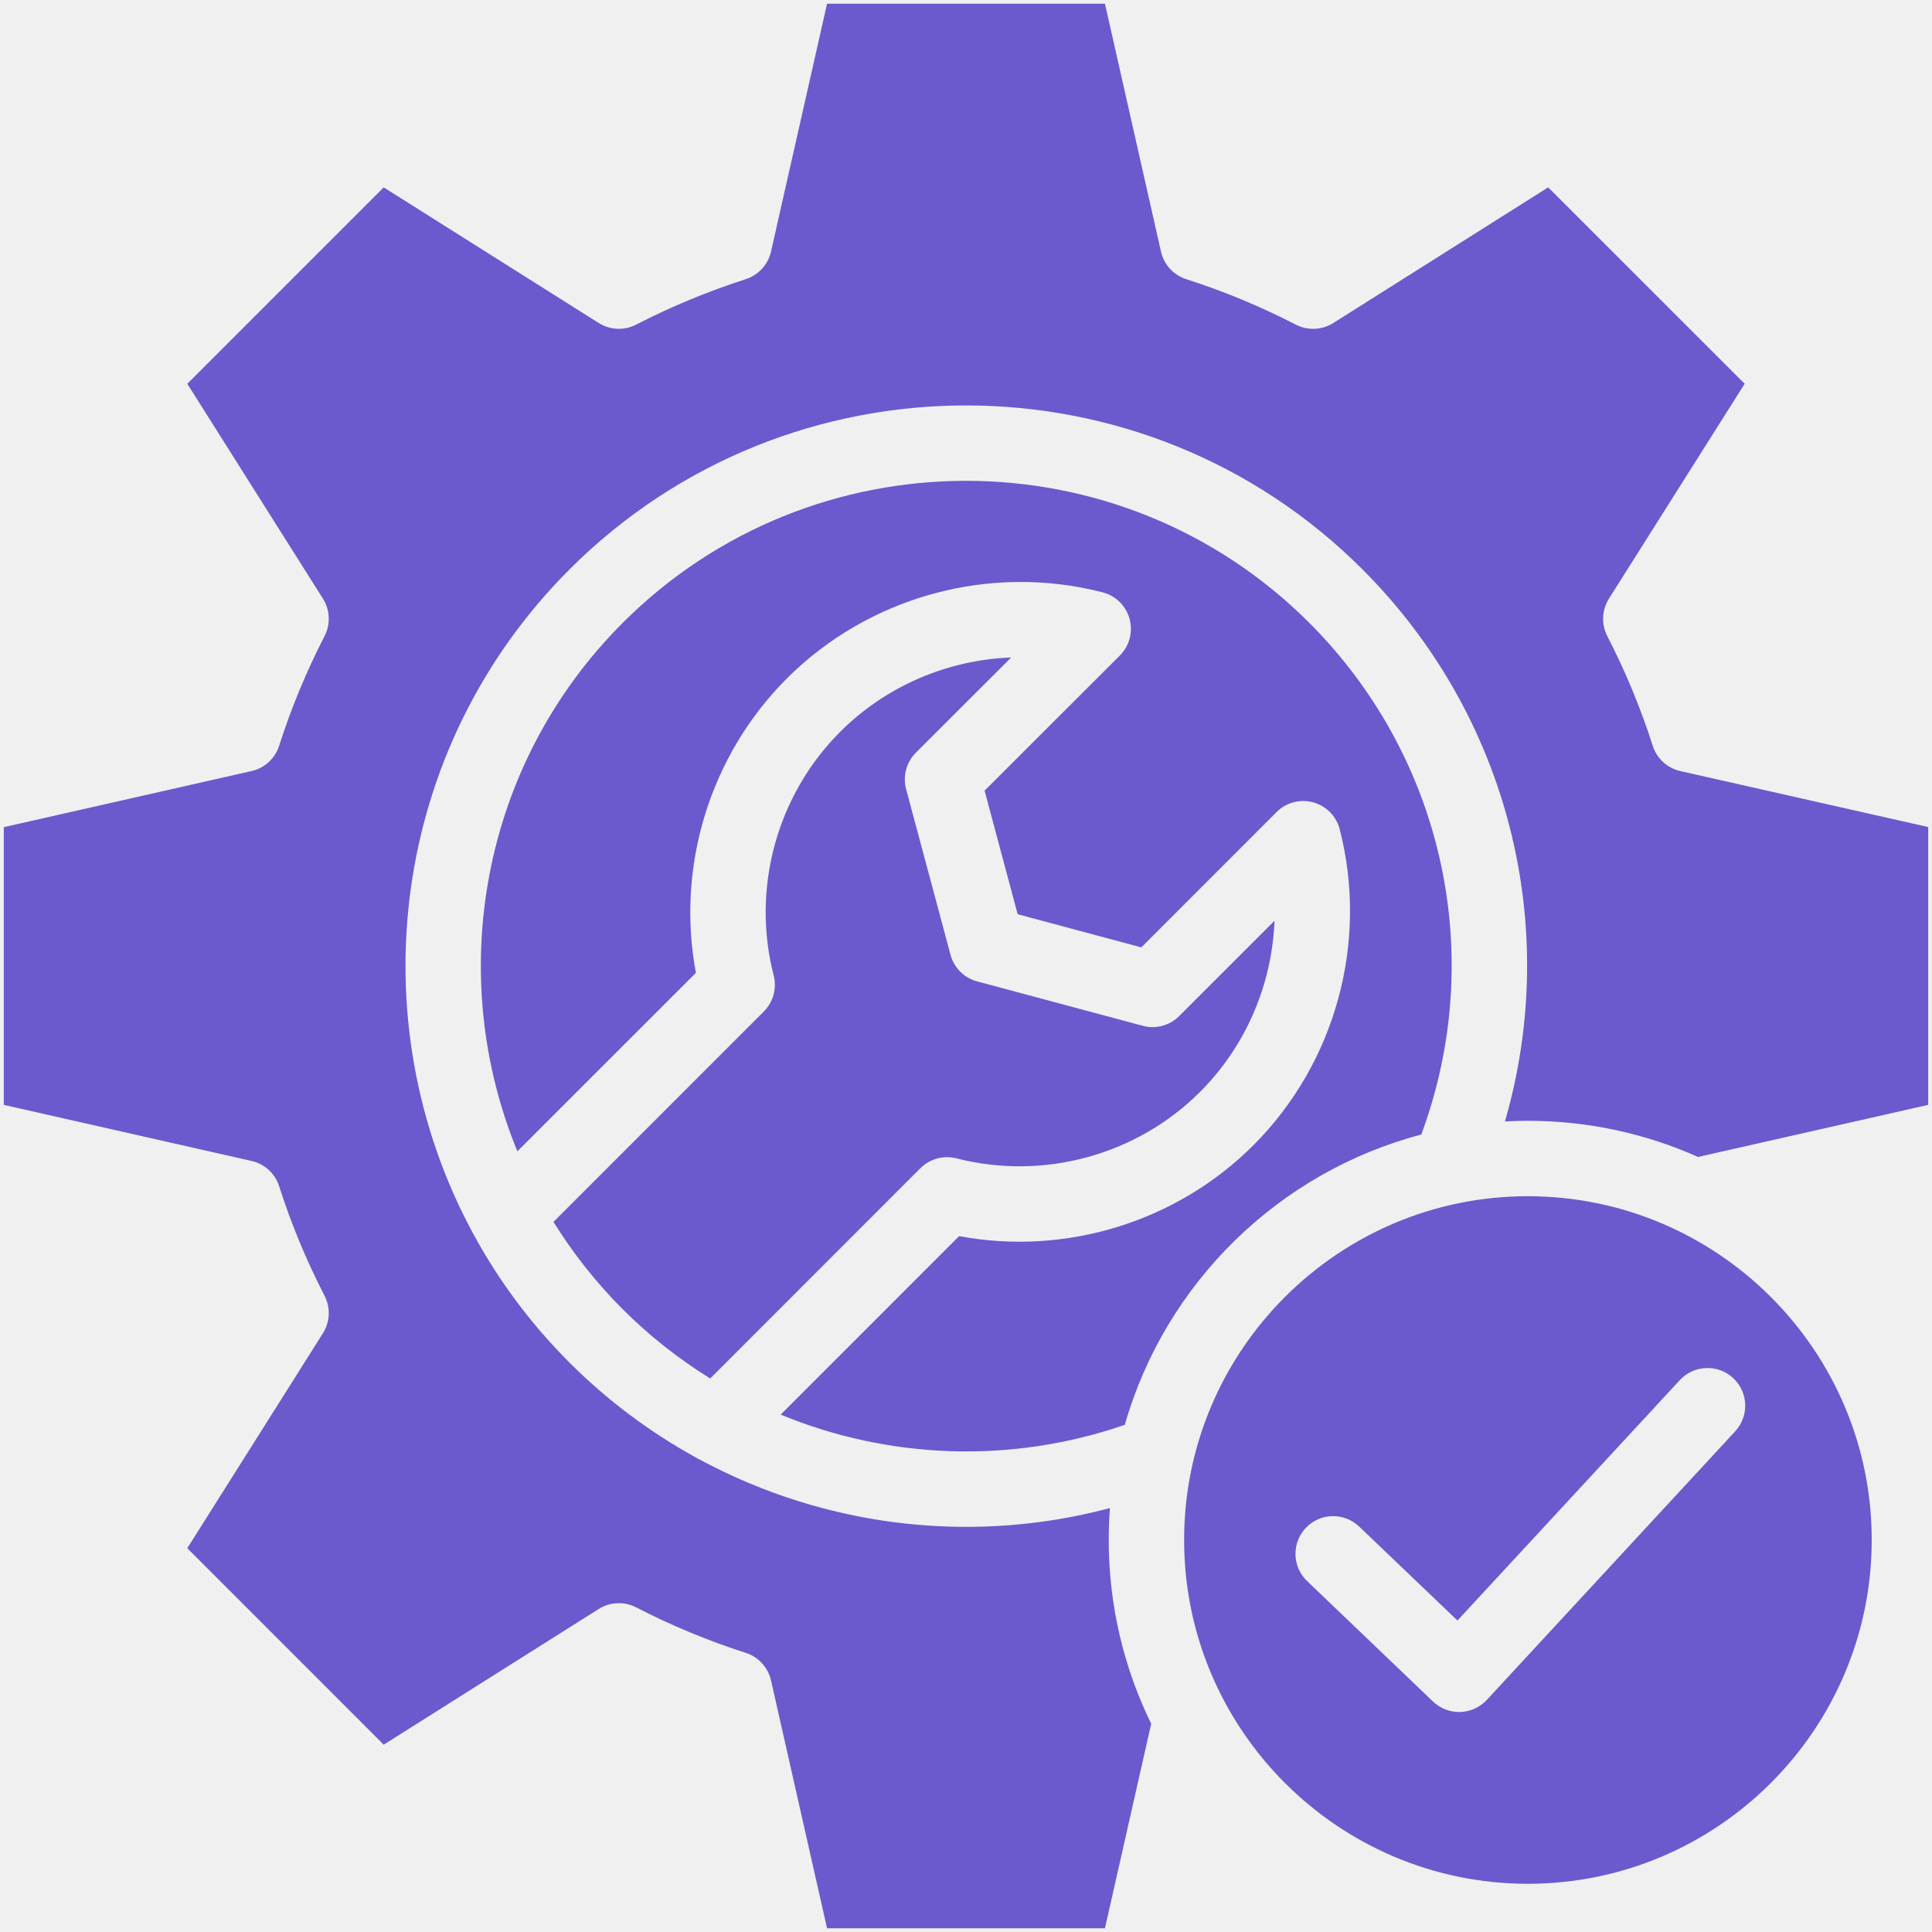
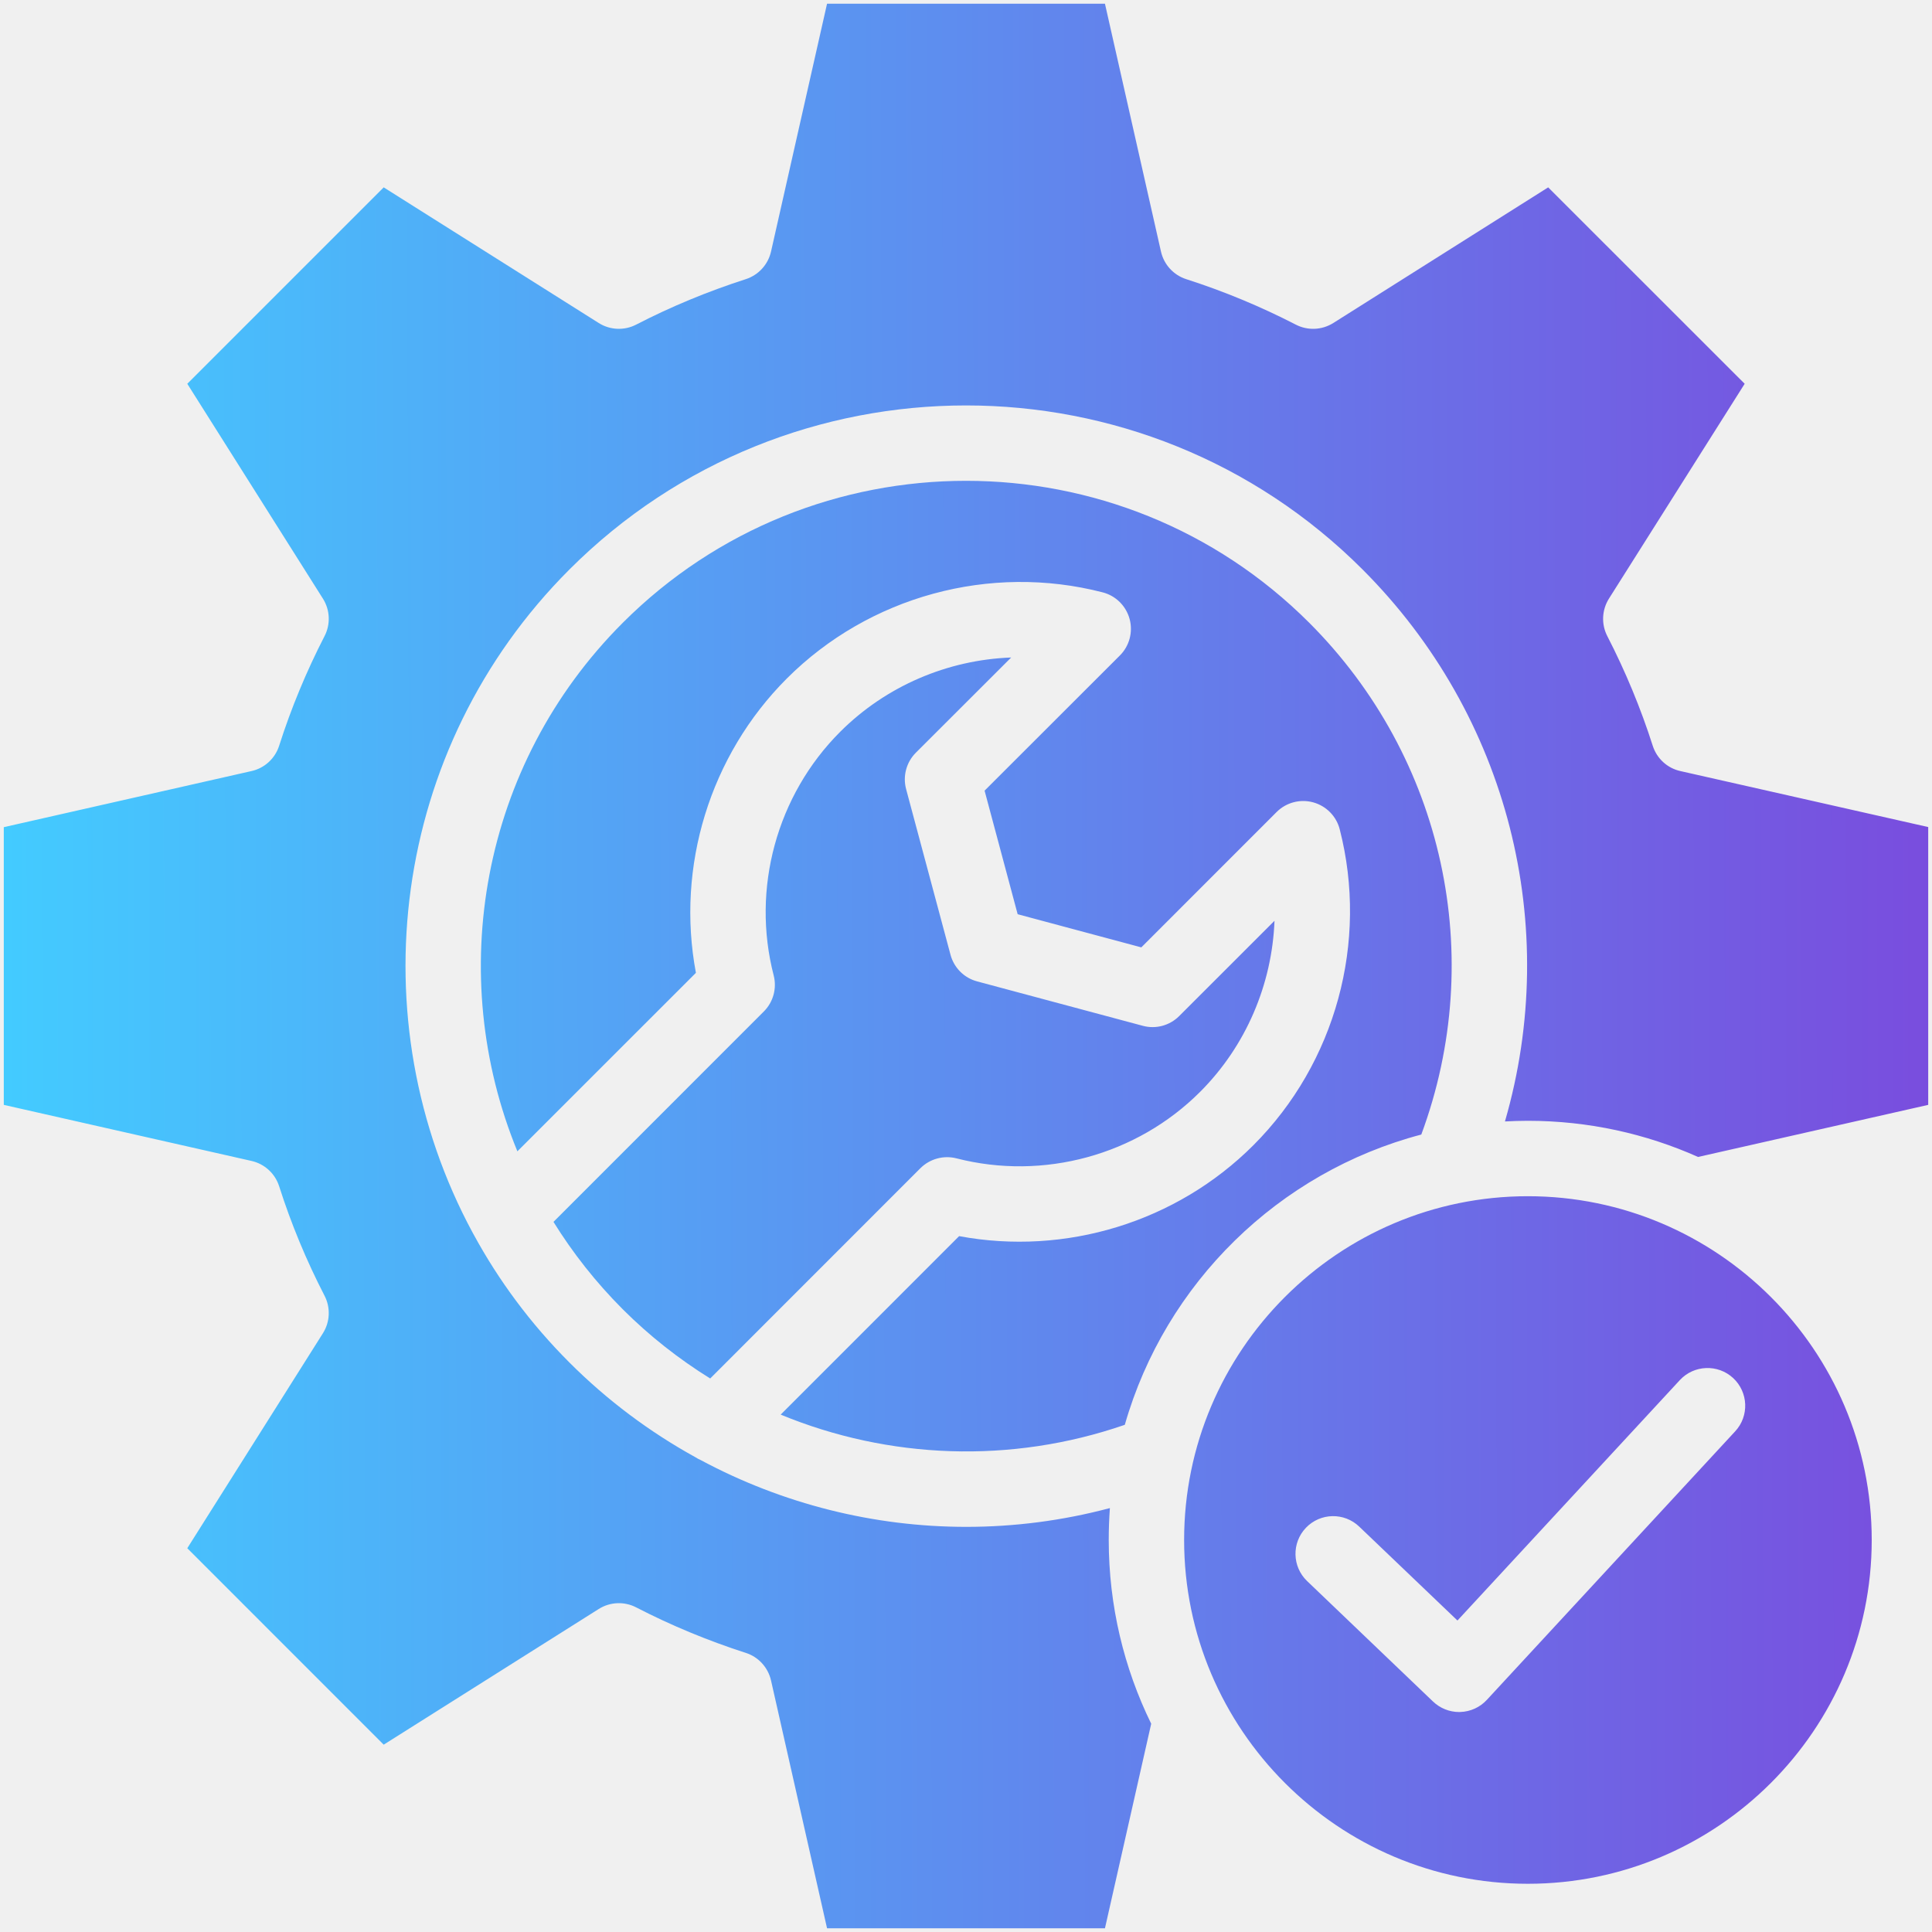
<svg xmlns="http://www.w3.org/2000/svg" width="50" height="50" viewBox="0 0 50 50" fill="none">
  <g clip-path="url(#clip0_21610_586)">
-     <path d="M20.204 36.61L24.822 31.991C27.574 32.505 30.448 31.629 32.438 29.638C34.565 27.511 35.421 24.379 34.672 21.463C34.586 21.124 34.323 20.858 33.986 20.765C33.648 20.672 33.285 20.768 33.038 21.016L29.537 24.518L26.337 23.66L25.481 20.462L28.982 16.964C29.23 16.717 29.325 16.356 29.234 16.018C29.141 15.68 28.876 15.417 28.537 15.33C25.623 14.577 22.492 15.432 20.364 17.559C18.37 19.553 17.494 22.427 18.01 25.177L13.39 29.796C11.517 25.244 12.426 19.808 16.118 16.117C21.016 11.219 28.985 11.219 33.883 16.117C37.375 19.61 38.488 24.761 36.783 29.362C33.089 30.334 30.157 33.211 29.11 36.874C26.163 37.892 22.996 37.763 20.204 36.61ZM48.44 39.854C48.44 44.761 44.447 48.752 39.54 48.752C34.636 48.752 30.645 44.761 30.645 39.854C30.645 34.948 34.636 30.958 39.54 30.958C44.447 30.958 48.44 34.948 48.44 39.854ZM44.853 35.663C44.457 35.298 43.84 35.322 43.474 35.717L37.719 41.939L35.177 39.509C34.788 39.136 34.17 39.149 33.797 39.539C33.425 39.929 33.439 40.546 33.829 40.919L37.087 44.036C37.27 44.21 37.511 44.307 37.761 44.307C37.772 44.307 37.781 44.306 37.792 44.306C38.053 44.298 38.301 44.186 38.479 43.993L44.907 37.042C45.273 36.647 45.248 36.029 44.853 35.663ZM43.487 19.955C43.15 19.88 42.879 19.631 42.773 19.301C42.463 18.331 42.067 17.375 41.596 16.461C41.438 16.153 41.455 15.786 41.639 15.493L45.152 9.932L40.067 4.849L34.505 8.36C34.212 8.544 33.844 8.56 33.537 8.402C32.625 7.932 31.67 7.536 30.7 7.225C30.37 7.119 30.123 6.848 30.046 6.511L28.596 0.096H21.404L19.954 6.511C19.877 6.848 19.629 7.119 19.3 7.225C18.322 7.54 17.368 7.934 16.464 8.401C16.157 8.56 15.788 8.544 15.496 8.36L9.93 4.849L4.847 9.932L8.358 15.494C8.542 15.786 8.558 16.154 8.4 16.461C7.929 17.376 7.533 18.331 7.224 19.301C7.118 19.631 6.846 19.88 6.509 19.955L0.098 21.407V28.594L6.509 30.045C6.846 30.121 7.118 30.369 7.224 30.699C7.534 31.671 7.93 32.625 8.4 33.535C8.558 33.842 8.542 34.21 8.358 34.503L4.847 40.068L9.93 45.152L15.496 41.64C15.788 41.456 16.157 41.44 16.464 41.599C17.368 42.066 18.322 42.461 19.3 42.776C19.629 42.881 19.877 43.153 19.954 43.49L21.404 49.904H28.596L29.793 44.61C29.09 43.173 28.694 41.559 28.694 39.854C28.694 39.576 28.704 39.301 28.724 39.029C27.499 39.355 26.25 39.515 25.007 39.515C22.619 39.515 20.258 38.924 18.143 37.791C18.091 37.769 18.041 37.741 17.992 37.71C16.816 37.061 15.719 36.244 14.738 35.263C13.732 34.258 12.905 33.139 12.258 31.948C12.247 31.931 12.238 31.914 12.229 31.896C9.264 26.398 10.1 19.375 14.738 14.737C20.397 9.078 29.604 9.078 35.262 14.737C39.042 18.517 40.409 23.977 38.948 29.023C39.144 29.013 39.341 29.006 39.54 29.006C41.107 29.006 42.599 29.341 43.946 29.942L49.902 28.594V21.404L43.487 19.955ZM14.324 31.622C14.823 32.426 15.42 33.186 16.117 33.884C16.809 34.575 17.57 35.173 18.38 35.675L23.82 30.233C24.065 29.99 24.42 29.893 24.753 29.978C27.003 30.556 29.419 29.897 31.059 28.257C32.247 27.069 32.921 25.474 32.984 23.83L30.518 26.295C30.271 26.542 29.912 26.639 29.576 26.548L25.29 25.399C24.952 25.31 24.689 25.046 24.599 24.709L23.45 20.422C23.36 20.086 23.456 19.726 23.703 19.479L26.169 17.016C24.526 17.077 22.932 17.751 21.743 18.94C20.102 20.581 19.442 22.997 20.023 25.244C20.109 25.578 20.012 25.933 19.768 26.177L14.324 31.622Z" fill="#6A5ACD" />
+     <path d="M20.204 36.61L24.822 31.991C27.574 32.505 30.448 31.629 32.438 29.638C34.565 27.511 35.421 24.379 34.672 21.463C34.586 21.124 34.323 20.858 33.986 20.765C33.648 20.672 33.285 20.768 33.038 21.016L29.537 24.518L26.337 23.66L25.481 20.462L28.982 16.964C29.23 16.717 29.325 16.356 29.234 16.018C29.141 15.68 28.876 15.417 28.537 15.33C25.623 14.577 22.492 15.432 20.364 17.559C18.37 19.553 17.494 22.427 18.01 25.177L13.39 29.796C11.517 25.244 12.426 19.808 16.118 16.117C21.016 11.219 28.985 11.219 33.883 16.117C37.375 19.61 38.488 24.761 36.783 29.362C33.089 30.334 30.157 33.211 29.11 36.874C26.163 37.892 22.996 37.763 20.204 36.61ZM48.44 39.854C48.44 44.761 44.447 48.752 39.54 48.752C34.636 48.752 30.645 44.761 30.645 39.854C30.645 34.948 34.636 30.958 39.54 30.958C44.447 30.958 48.44 34.948 48.44 39.854ZM44.853 35.663C44.457 35.298 43.84 35.322 43.474 35.717L37.719 41.939L35.177 39.509C34.788 39.136 34.17 39.149 33.797 39.539C33.425 39.929 33.439 40.546 33.829 40.919L37.087 44.036C37.27 44.21 37.511 44.307 37.761 44.307C37.772 44.307 37.781 44.306 37.792 44.306C38.053 44.298 38.301 44.186 38.479 43.993L44.907 37.042C45.273 36.647 45.248 36.029 44.853 35.663ZM43.487 19.955C43.15 19.88 42.879 19.631 42.773 19.301C42.463 18.331 42.067 17.375 41.596 16.461C41.438 16.153 41.455 15.786 41.639 15.493L45.152 9.932L40.067 4.849L34.505 8.36C34.212 8.544 33.844 8.56 33.537 8.402C32.625 7.932 31.67 7.536 30.7 7.225C30.37 7.119 30.123 6.848 30.046 6.511L28.596 0.096H21.404L19.954 6.511C19.877 6.848 19.629 7.119 19.3 7.225C18.322 7.54 17.368 7.934 16.464 8.401C16.157 8.56 15.788 8.544 15.496 8.36L9.93 4.849L4.847 9.932L8.358 15.494C8.542 15.786 8.558 16.154 8.4 16.461C7.929 17.376 7.533 18.331 7.224 19.301C7.118 19.631 6.846 19.88 6.509 19.955L0.098 21.407V28.594L6.509 30.045C6.846 30.121 7.118 30.369 7.224 30.699C7.534 31.671 7.93 32.625 8.4 33.535C8.558 33.842 8.542 34.21 8.358 34.503L4.847 40.068L9.93 45.152L15.496 41.64C15.788 41.456 16.157 41.44 16.464 41.599C17.368 42.066 18.322 42.461 19.3 42.776C19.629 42.881 19.877 43.153 19.954 43.49L21.404 49.904H28.596L29.793 44.61C29.09 43.173 28.694 41.559 28.694 39.854C28.694 39.576 28.704 39.301 28.724 39.029C27.499 39.355 26.25 39.515 25.007 39.515C22.619 39.515 20.258 38.924 18.143 37.791C18.091 37.769 18.041 37.741 17.992 37.71C16.816 37.061 15.719 36.244 14.738 35.263C13.732 34.258 12.905 33.139 12.258 31.948C12.247 31.931 12.238 31.914 12.229 31.896C9.264 26.398 10.1 19.375 14.738 14.737C20.397 9.078 29.604 9.078 35.262 14.737C39.042 18.517 40.409 23.977 38.948 29.023C39.144 29.013 39.341 29.006 39.54 29.006C41.107 29.006 42.599 29.341 43.946 29.942L49.902 28.594V21.404L43.487 19.955ZM14.324 31.622C14.823 32.426 15.42 33.186 16.117 33.884C16.809 34.575 17.57 35.173 18.38 35.675L23.82 30.233C24.065 29.99 24.42 29.893 24.753 29.978C27.003 30.556 29.419 29.897 31.059 28.257C32.247 27.069 32.921 25.474 32.984 23.83L30.518 26.295C30.271 26.542 29.912 26.639 29.576 26.548L25.29 25.399C24.952 25.31 24.689 25.046 24.599 24.709L23.45 20.422C23.36 20.086 23.456 19.726 23.703 19.479L26.169 17.016C24.526 17.077 22.932 17.751 21.743 18.94C20.102 20.581 19.442 22.997 20.023 25.244C20.109 25.578 20.012 25.933 19.768 26.177L14.324 31.622Z" fill="url(#paint0_linear_21610_586)" />
  </g>
  <defs>
+     <linearGradient id="paint0_linear_21610_586" x1="77.295" y1="25" x2="0.098" y2="25.226" gradientUnits="userSpaceOnUse">
+       <stop stop-color="#9708CC" />
+       <stop offset="1" stop-color="#43CBFF" />
+     </linearGradient>
    <clipPath id="clip0_21610_586">
      <rect width="50" height="50" fill="white" />
    </clipPath>
  </defs>
</svg>
